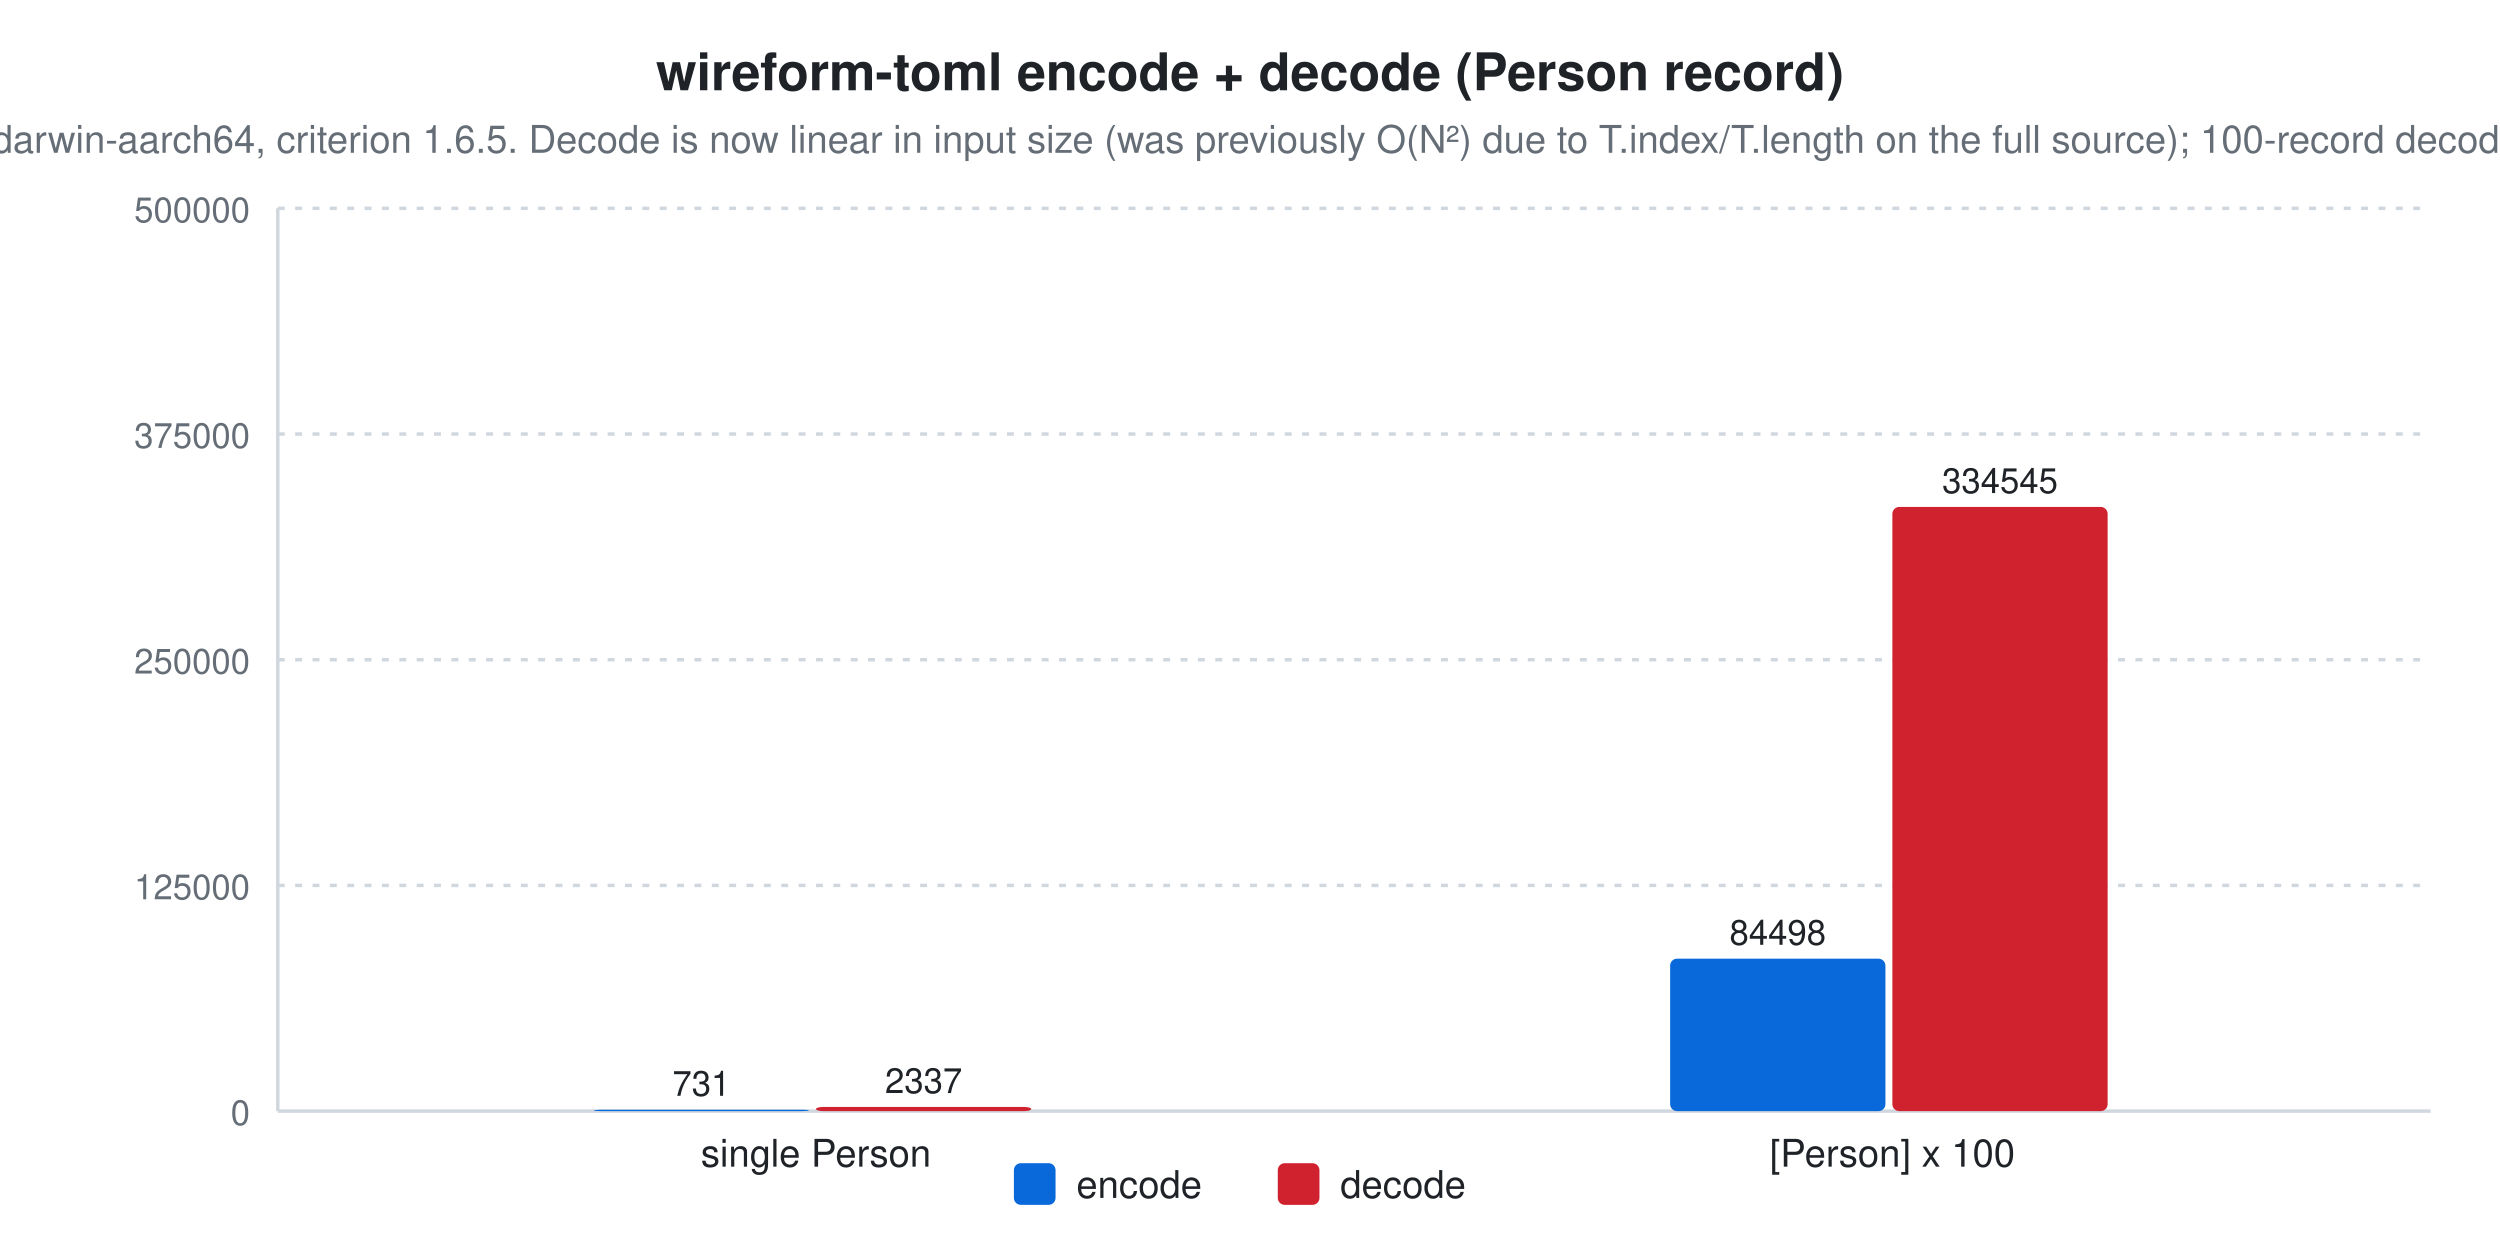
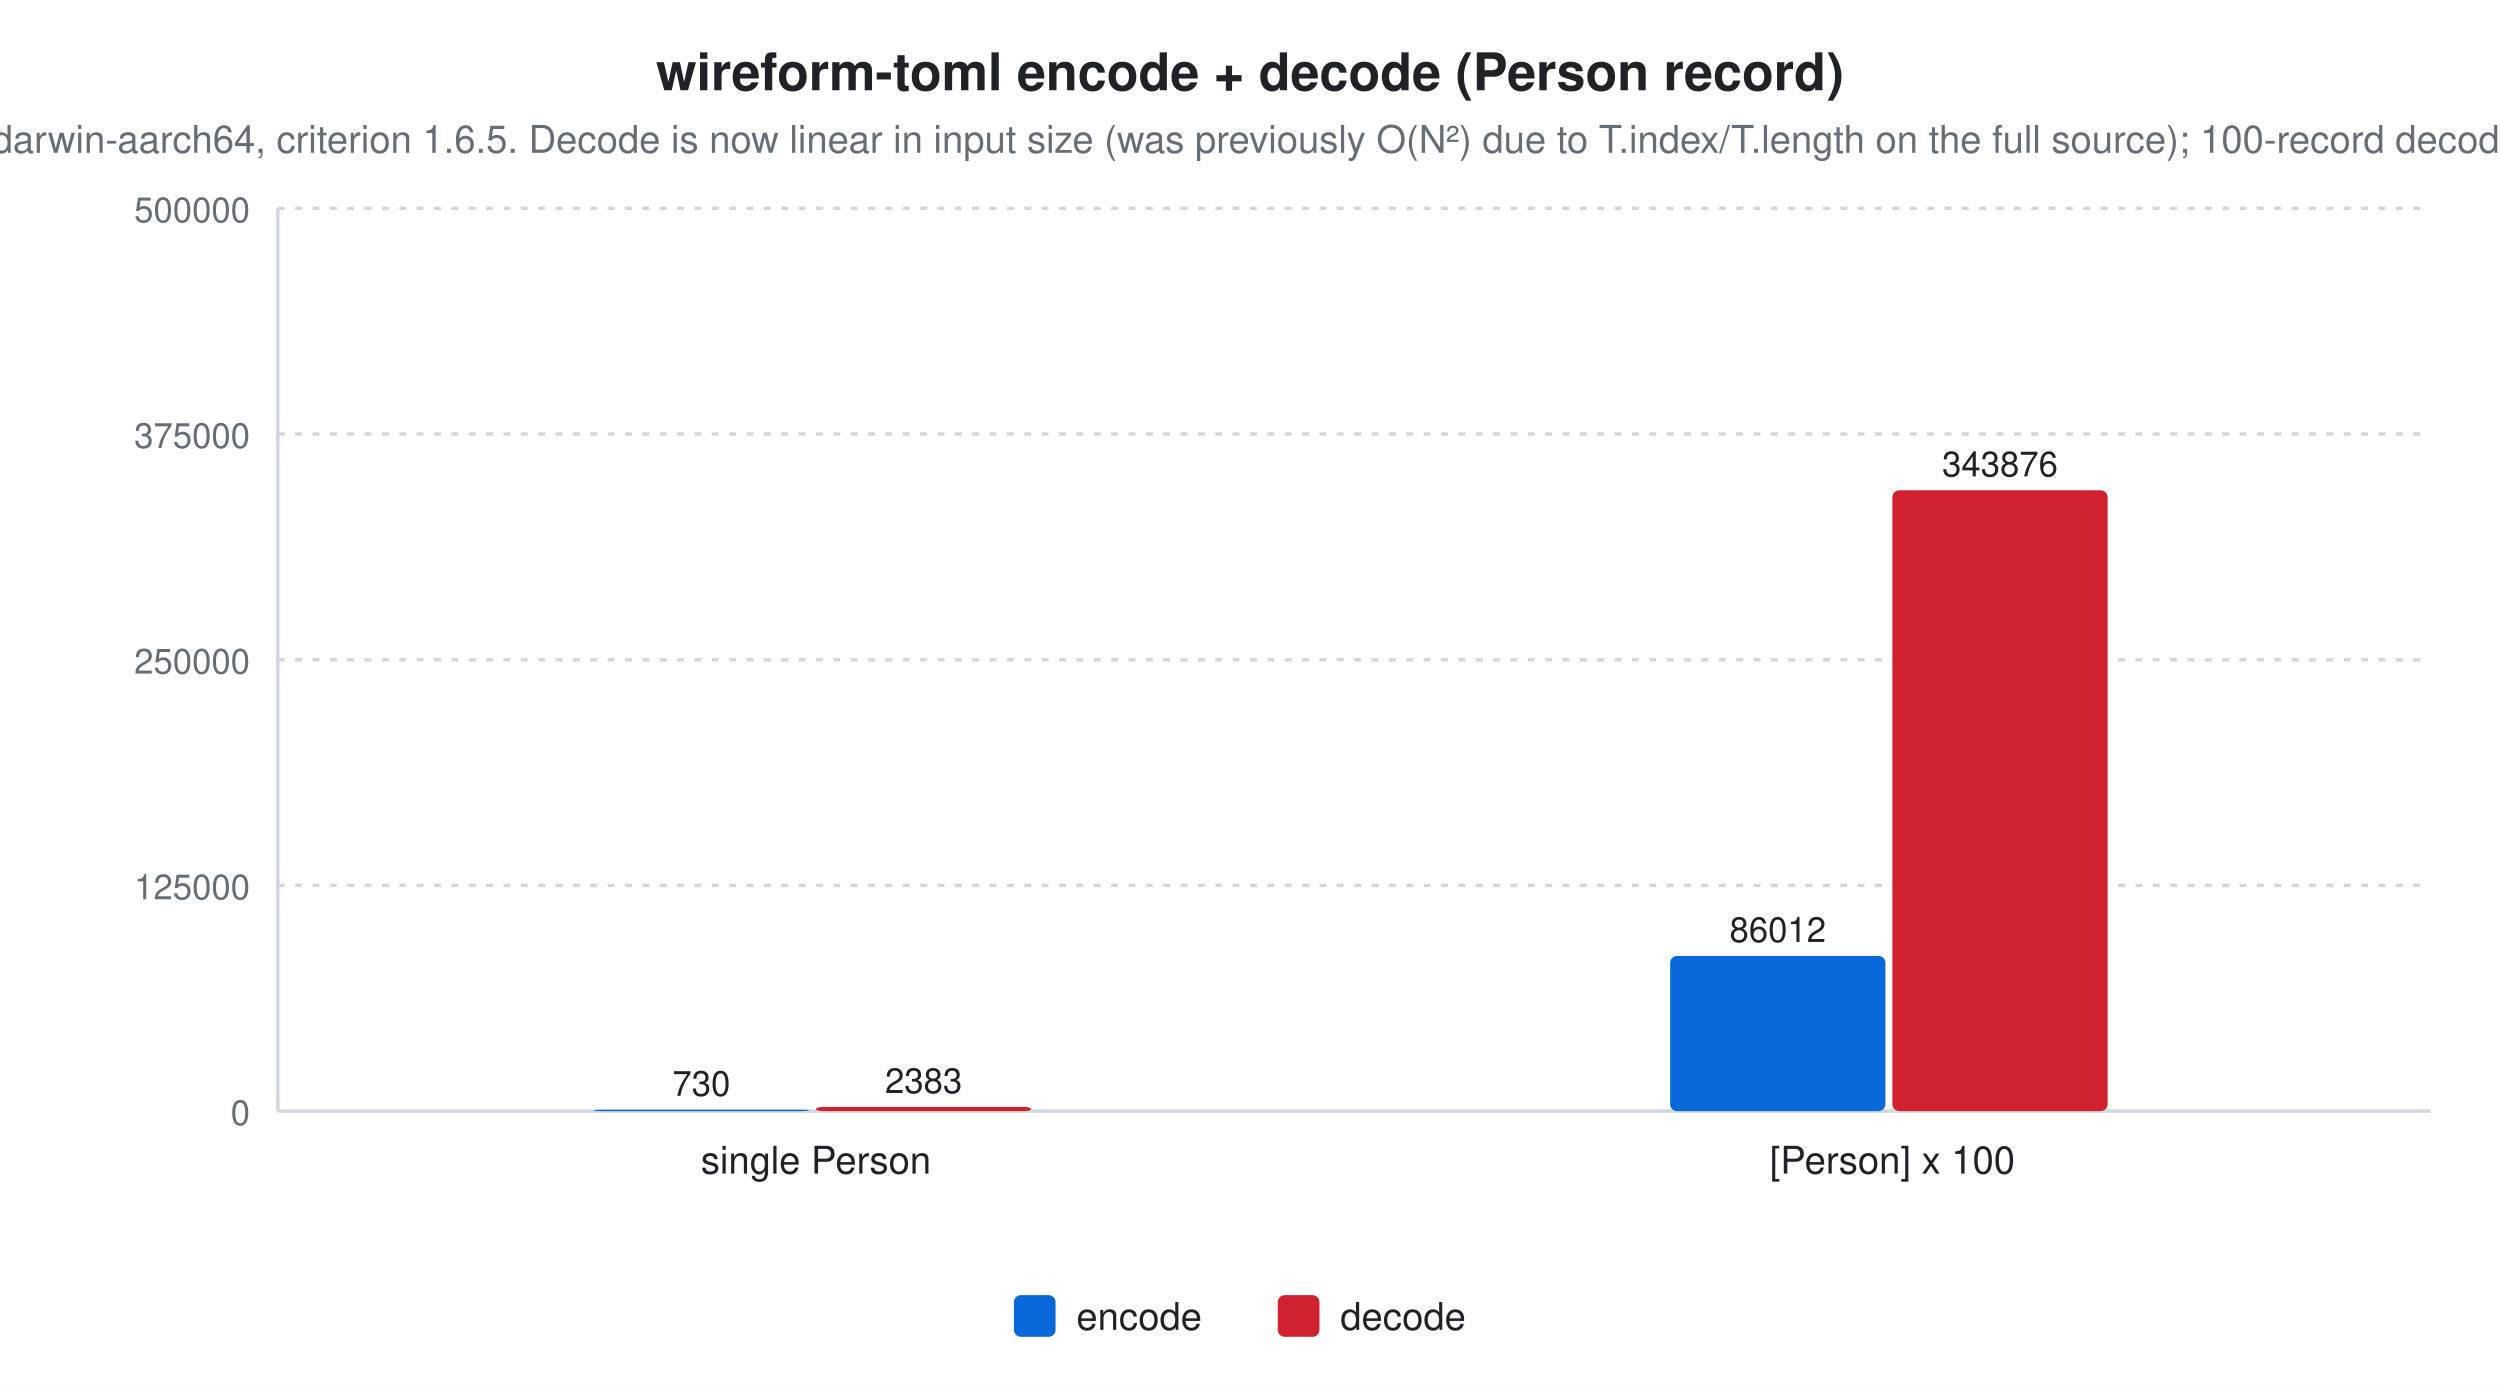
- <svg xmlns="http://www.w3.org/2000/svg" viewBox="0 0 720 360" width="720" height="360" font-family="ui-sans-serif, system-ui, -apple-system, BlinkMacSystemFont, &quot;Segoe UI&quot;, Helvetica, Arial, sans-serif" font-size="12">
-   <rect x="0" y="0" width="720" height="360" fill="#ffffff" />
+ <svg xmlns="http://www.w3.org/2000/svg" viewBox="0 0 720 400" width="720" height="400" font-family="ui-sans-serif, system-ui, -apple-system, BlinkMacSystemFont, &quot;Segoe UI&quot;, Helvetica, Arial, sans-serif" font-size="12">
+   <rect x="0" y="0" width="720" height="400" fill="#ffffff" />
  <text x="360" y="26" text-anchor="middle" font-size="15" font-weight="600" fill="#1f2328">wireform-toml encode + decode (Person record)</text>
  <text x="360" y="44" text-anchor="middle" font-size="11" fill="#656d76">lower is better · ns · ghc-9.8.4 on darwin-aarch64, criterion 1.6.5. Decode is now linear in input size (was previously O(N²) due to T.index/T.length on the full source); 100-record decode dropped from 240 ms to 335 µs.</text>
  <g stroke="#d0d7de" stroke-width="1">
    <line x1="80" y1="320" x2="700" y2="320" />
    <line x1="80" y1="60" x2="80" y2="320" />
  </g>
  <g>
    <g />
    <text x="72" y="324" text-anchor="end" font-size="10" fill="#656d76">0</text>
    <line x1="80" y1="255" x2="700" y2="255" stroke="#d0d7de" stroke-width="1" stroke-dasharray="2 3" />
    <text x="72" y="259" text-anchor="end" font-size="10" fill="#656d76">125000</text>
    <line x1="80" y1="190" x2="700" y2="190" stroke="#d0d7de" stroke-width="1" stroke-dasharray="2 3" />
    <text x="72" y="194" text-anchor="end" font-size="10" fill="#656d76">250000</text>
    <line x1="80" y1="125" x2="700" y2="125" stroke="#d0d7de" stroke-width="1" stroke-dasharray="2 3" />
    <text x="72" y="129" text-anchor="end" font-size="10" fill="#656d76">375000</text>
    <line x1="80" y1="60" x2="700" y2="60" stroke="#d0d7de" stroke-width="1" stroke-dasharray="2 3" />
    <text x="72" y="64" text-anchor="end" font-size="10" fill="#656d76">500000</text>
  </g>
  <g>
    <rect x="171" y="319.6" width="62" height="0.4" rx="2" fill="#0969da" />
    <rect x="235" y="318.8" width="62" height="1.2" rx="2" fill="#cf222e" />
-     <rect x="481" y="276.1" width="62" height="43.9" rx="2" fill="#0969da" />
-     <rect x="545" y="146.0" width="62" height="174.0" rx="2" fill="#cf222e" />
+     <rect x="481" y="275.3" width="62" height="44.7" rx="2" fill="#0969da" />
+     <rect x="545" y="141.2" width="62" height="178.8" rx="2" fill="#cf222e" />
  </g>
  <g>
-     <text x="202" y="315.6" text-anchor="middle" font-size="10" fill="#1f2328">731</text>
-     <text x="266" y="314.8" text-anchor="middle" font-size="10" fill="#1f2328">2337</text>
-     <text x="512" y="272.1" text-anchor="middle" font-size="10" fill="#1f2328">84498</text>
-     <text x="576" y="142.0" text-anchor="middle" font-size="10" fill="#1f2328">334545</text>
+     <text x="202" y="315.6" text-anchor="middle" font-size="10" fill="#1f2328">730</text>
+     <text x="266" y="314.8" text-anchor="middle" font-size="10" fill="#1f2328">2383</text>
+     <text x="512" y="271.3" text-anchor="middle" font-size="10" fill="#1f2328">86012</text>
+     <text x="576" y="137.2" text-anchor="middle" font-size="10" fill="#1f2328">343876</text>
  </g>
  <g>
-     <text x="235" y="336" text-anchor="middle" font-size="11" fill="#1f2328">single Person</text>
-     <text x="545" y="336" text-anchor="middle" font-size="11" fill="#1f2328">[Person] x 100</text>
+     <text x="235" y="338" text-anchor="middle" font-size="11" fill="#1f2328">single Person</text>
+     <text x="545" y="338" text-anchor="middle" font-size="11" fill="#1f2328">[Person] x 100</text>
  </g>
  <g>
-     <g transform="translate(292, 344)">
+     <g transform="translate(292, 382)">
      <rect x="0" y="-9" width="12" height="12" rx="2" fill="#0969da" />
      <text x="18" y="1" font-size="11" fill="#1f2328">encode</text>
    </g>
-     <g transform="translate(368, 344)">
+     <g transform="translate(368, 382)">
      <rect x="0" y="-9" width="12" height="12" rx="2" fill="#cf222e" />
      <text x="18" y="1" font-size="11" fill="#1f2328">decode</text>
    </g>
  </g>
</svg>
